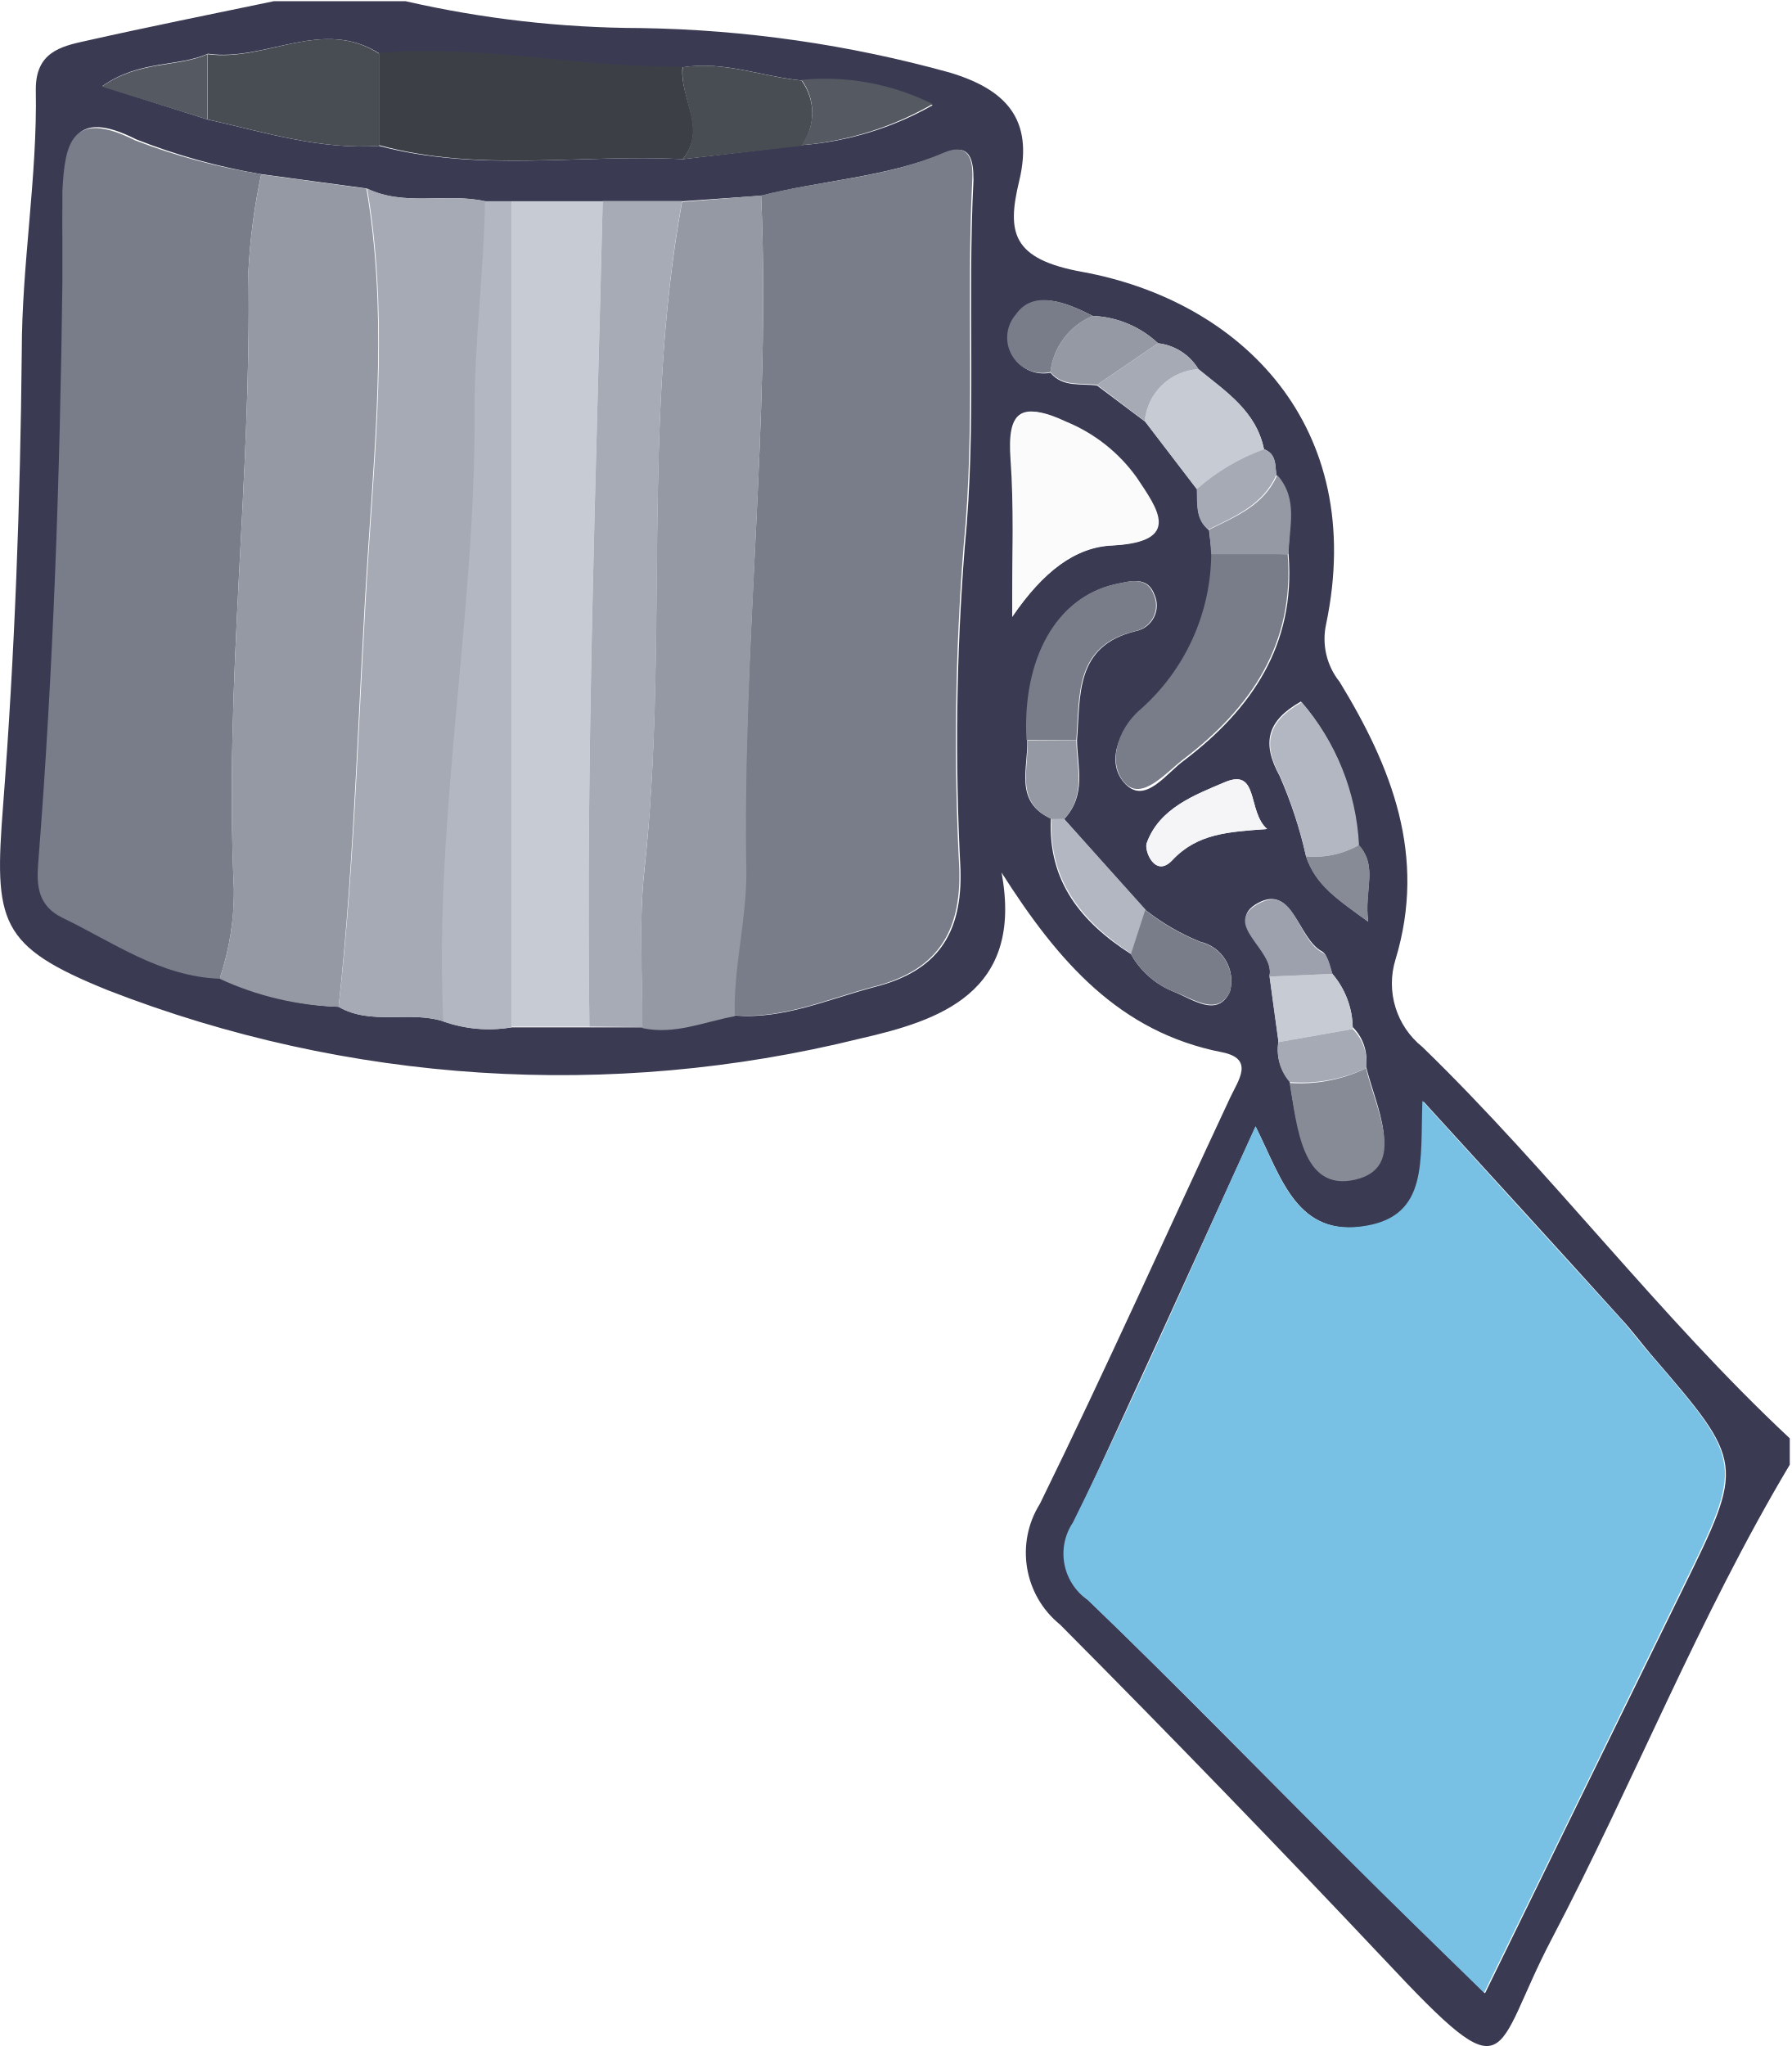
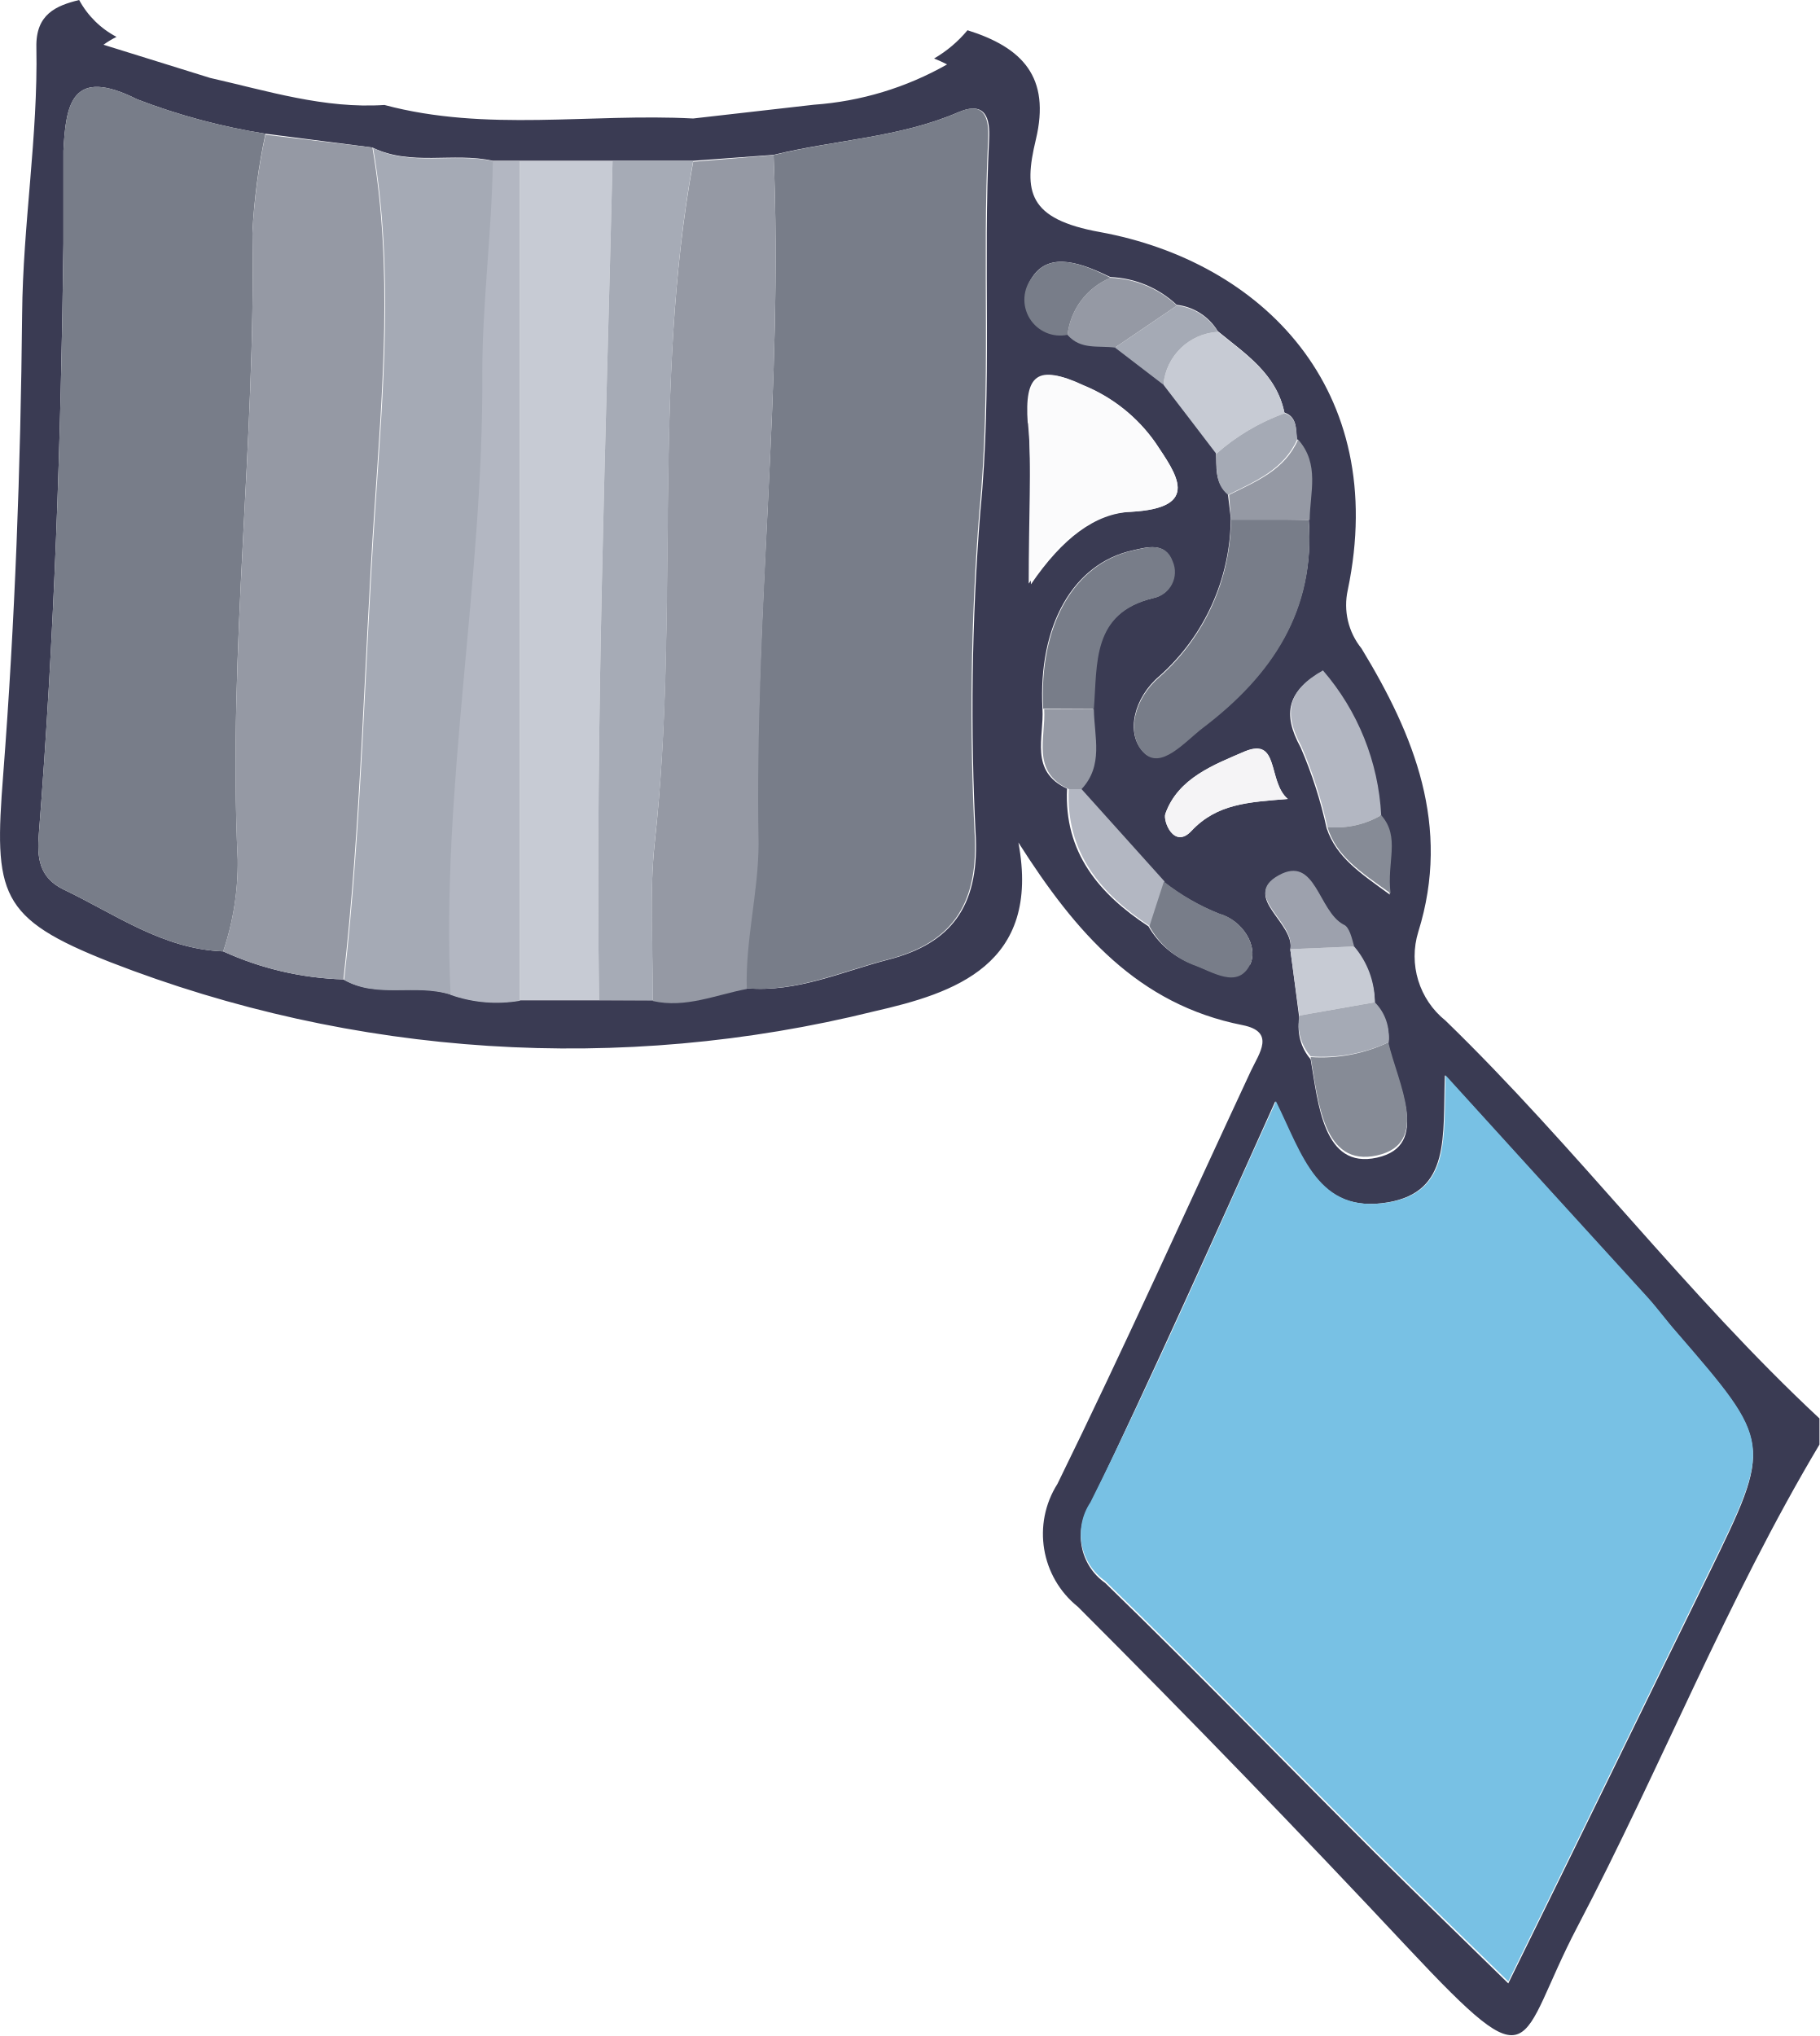
- <svg xmlns="http://www.w3.org/2000/svg" viewBox="0 0 74.06 84.58">
+ <svg xmlns="http://www.w3.org/2000/svg" viewBox="0 0 74.02 82.82">
  <g>
-     <path d="M16.77.05a44.11,44.11,0,0,0,9.72,1.11A50.8,50.8,0,0,1,39.27,3c2.29.69,3.49,1.9,2.87,4.48-.51,2.12-.32,3.23,2.61,3.76,6.56,1.2,11.79,6.37,10.08,14.56a2.84,2.84,0,0,0,.56,2.39C57.53,31.7,59,35.37,57.7,39.66a3.36,3.36,0,0,0,1.11,3.62C64.13,48.44,68.59,54.4,74,59.46v1.09c-3.76,6.3-6.45,13.14-9.85,19.62-2.5,4.77-1.57,6.54-6.88.87q-6.6-7-13.44-13.88a3.82,3.82,0,0,1-.83-5c2.72-5.55,5.25-11.2,7.87-16.8.34-.72,1-1.59-.34-1.86-4.25-.83-6.78-3.75-9.12-7.43.93,5-2.62,6.13-5.87,6.87a51.59,51.59,0,0,1-31.07-2C-.06,39.11-.25,38.14.13,33.27.61,27,.84,20.79.9,14.54c0-3.64.65-7.23.58-10.85,0-1.51,1-1.77,2.07-2C6.13,1.11,8.73.59,11.32.05Zm36,19.59c-.05-.42,0-.88-.51-1.07-.32-1.58-1.59-2.39-2.71-3.31a2.25,2.25,0,0,0-1.67-1.07,4.19,4.19,0,0,0-2.7-1.13c-1.08-.55-2.45-1.12-3.17,0a1.46,1.46,0,0,0,1.42,2.35c.52.62,1.26.43,1.93.53l2,1.5,2.15,2.81c0,.6-.07,1.23.48,1.67l.12,1a8.66,8.66,0,0,1-2.91,6.44c-1,.87-1.49,2.22-.66,3.06s1.69-.47,2.44-1c2.79-2.13,4.58-4.77,4.3-8.46C53.25,21.8,53.66,20.63,52.77,19.64Zm2.32,20.62c-.14-.32-.19-.8-.43-.93-1-.53-1.2-2.79-2.65-2s.71,1.91.48,3l.37,2.71a2,2,0,0,0,.46,1.65c.31,1.81.55,4.52,2.7,4s.84-3,.46-4.61a1.92,1.92,0,0,0-.55-1.62A3.51,3.51,0,0,0,55.09,40.26ZM43.45,33.84c-.13,2.6,1.26,4.29,3.31,5.6A3.51,3.51,0,0,0,48.54,41c.78.31,1.8,1.09,2.31,0a1.66,1.66,0,0,0-1.23-2.07,9.44,9.44,0,0,1-2.27-1.32L44,33.86c.93-1,.55-2.14.53-3.26.15-1.86-.09-3.9,2.43-4.51a1.08,1.08,0,0,0,.78-1.49c-.29-.81-1-.57-1.61-.45-2.42.54-3.84,3.07-3.66,6.44C42.52,31.76,41.91,33.13,43.45,33.84Zm12.71,1.09A9.79,9.79,0,0,0,53.79,29c-1.4.79-1.64,1.7-.88,3.08A18.06,18.06,0,0,1,54,35.4c.4,1.19,1.35,1.81,2.57,2.7C56.38,36.8,57,35.82,56.16,34.93Zm-23-31.6c-1.64-.16-3.22-.82-4.91-.55-4.2.07-8.34-.93-12.55-.56-2.37-1.52-4.73.35-7.1,0-1.27.56-2.82.25-4.37,1.34L8.58,4.94c2.34.52,4.64,1.26,7.09,1.09,4.15,1.11,8.37.33,12.56.55L33.14,6a13,13,0,0,0,5.42-1.65A10,10,0,0,0,33.14,3.33Zm-12,39.14,3.22,0,2.19,0c1.33.29,2.55-.26,3.82-.49,2,.17,3.87-.68,5.78-1.18,2.55-.65,3.64-2.16,3.54-4.91a101.57,101.57,0,0,1,.18-13.29c.5-5.06.1-10.11.36-15.16,0-.81-.12-1.57-1.2-1.11-2.43,1-5.06,1.12-7.57,1.76l-3.27.23H20.05c-1.61-.36-3.33.23-4.9-.53L10.8,7.2A25.8,25.8,0,0,1,5.63,5.76c-2.63-1.33-2.88.18-3,2.09-.07,1.26,0,2.53,0,3.79-.12,8-.39,16-1,24-.08,1,0,1.77,1,2.26,2.1,1,4,2.43,6.5,2.52A12.52,12.52,0,0,0,14,41.62c1.37.79,2.94.14,4.36.61A5.62,5.62,0,0,0,21.15,42.47Zm30.76,4.09c-2.56,5.61-5,11-7.52,16.4a2.32,2.32,0,0,0,.6,3.19c3.72,3.59,7.31,7.3,11,10.95,1.75,1.75,3.52,3.46,5.4,5.3,2.8-5.73,5.48-11.21,8.17-16.69,2.57-5.23,2.57-5.22-1.31-9.72-.41-.48-.79-1-1.22-1.46-2.61-2.89-5.24-5.77-8.19-9-.09,2.5.24,4.72-2.32,5.16C53.61,51.17,53,48.72,51.91,46.56ZM41.85,25.5c1.29-1.89,2.62-2.88,4.06-2.95,3-.15,1.89-1.53,1-2.81a6.72,6.72,0,0,0-2.9-2.31c-1.82-.86-2.37-.42-2.23,1.54S41.85,22.75,41.85,25.5Zm10.54,8.77c-.83-.72-.32-2.55-1.76-1.93-1.19.51-2.7,1.06-3.22,2.52-.11.3.35,1.46,1.06.7C49.51,34.45,50.79,34.39,52.39,34.27Z" style="fill:#3a3b53" />
-     <path d="M51.91,46.56c1.07,2.16,1.7,4.61,4.58,4.11,2.56-.44,2.23-2.66,2.32-5.16,2.95,3.25,5.58,6.13,8.19,9,.43.47.81,1,1.22,1.46,3.88,4.5,3.88,4.49,1.31,9.72-2.69,5.48-5.37,11-8.17,16.69-1.88-1.84-3.65-3.55-5.4-5.3-3.66-3.65-7.25-7.36-11-10.95a2.32,2.32,0,0,1-.6-3.19C47,57.6,49.35,52.17,51.91,46.56Z" style="fill:#78c1e4" />
-     <path d="M31.47,8.08C34,7.44,36.61,7.36,39,6.32c1.08-.46,1.24.3,1.2,1.11-.26,5.05.14,10.1-.36,15.16a101.57,101.57,0,0,0-.18,13.29c.1,2.75-1,4.26-3.54,4.91-1.91.5-3.74,1.35-5.78,1.18-.06-2,.52-4,.48-5.93C30.69,26.71,31.87,17.41,31.47,8.08Z" style="fill:#787d89" />
-     <path d="M9.08,40.46c-2.46-.09-4.4-1.51-6.5-2.52-1-.49-1.08-1.31-1-2.26.63-8,.9-16,1-24,0-1.26,0-2.53,0-3.79.1-1.91.35-3.42,3-2.09A25.8,25.8,0,0,0,10.8,7.2a25.2,25.2,0,0,0-.53,4c.14,8.52-1,17-.6,25.52A11.2,11.2,0,0,1,9.08,40.46Z" style="fill:#787d89" />
-     <path d="M9.08,40.46a11.2,11.2,0,0,0,.59-3.73c-.4-8.52.74-17,.6-25.52a25.2,25.2,0,0,1,.53-4l4.35.59c.84,4.91.41,9.81.08,14.76C14.8,28.9,14.69,35.28,14,41.62A12.52,12.52,0,0,1,9.08,40.46Z" style="fill:#9599a4" />
-     <path d="M14,41.62c.72-6.34.83-12.72,1.26-19.07.33-4.95.76-9.85-.08-14.76,1.57.76,3.29.17,4.9.53,0,2.88-.45,5.77-.43,8.6.06,8.47-1.69,16.84-1.29,25.31C16.91,41.76,15.34,42.41,14,41.62Z" style="fill:#a5aab5" />
-     <path d="M31.47,8.08c.4,9.33-.78,18.63-.61,28,0,2-.54,3.93-.48,5.93-1.27.23-2.49.78-3.82.49,0-2.17-.15-4.35.08-6.49,1-9.2-.11-18.51,1.56-27.66Z" style="fill:#9599a4" />
-     <path d="M24.37,42.44l-3.22,0V8.32h3.77C24.65,19.68,24.22,31.06,24.37,42.44Z" style="fill:#c7cbd4" />
-     <path d="M24.37,42.44c-.15-11.38.28-22.76.55-34.13H28.2c-1.67,9.15-.54,18.46-1.56,27.66-.23,2.14-.06,4.32-.08,6.49Z" style="fill:#a6abb6" />
-     <path d="M21.15,8.32V42.47a5.62,5.62,0,0,1-2.82-.24c-.4-8.47,1.35-16.84,1.29-25.31,0-2.83.39-5.72.43-8.6Z" style="fill:#b3b7c2" />
-     <path d="M28.23,6.58C24,6.36,19.82,7.14,15.67,6c0-1.27,0-2.54,0-3.81,4.21-.37,8.35.63,12.55.56C28.08,4.05,29.27,5.31,28.23,6.58Z" style="fill:#3c3f45" />
-     <path d="M53.24,22.91c.29,3.69-1.5,6.33-4.29,8.46-.75.57-1.73,1.76-2.44,1s-.37-2.19.66-3.06a8.66,8.66,0,0,0,2.91-6.44Z" style="fill:#787d89" />
-     <path d="M41.85,25.5c0-2.75.11-4.65,0-6.53s.41-2.4,2.23-1.54A6.72,6.72,0,0,1,47,19.74c.85,1.28,1.91,2.66-1,2.81C44.47,22.62,43.14,23.61,41.85,25.5Z" style="fill:#fbfbfc" />
-     <path d="M15.68,2.22c0,1.27,0,2.54,0,3.81-2.45.17-4.75-.57-7.09-1.09V2.24C11,2.57,13.31.7,15.68,2.22Z" style="fill:#484c53" />
-     <path d="M42.44,30.59c-.18-3.37,1.24-5.9,3.66-6.44.58-.12,1.32-.36,1.61.45a1.08,1.08,0,0,1-.78,1.49c-2.52.61-2.28,2.65-2.43,4.51Z" style="fill:#787d89" />
-     <path d="M28.23,6.58c1-1.27-.15-2.53,0-3.8,1.69-.27,3.27.39,4.91.55a2.28,2.28,0,0,1,0,2.7Z" style="fill:#484c53" />
-     <path d="M54,35.4a18.06,18.06,0,0,0-1.06-3.29c-.76-1.38-.52-2.29.88-3.08a9.79,9.79,0,0,1,2.37,5.9A3.7,3.7,0,0,1,54,35.4Z" style="fill:#b3b7c2" />
-     <path d="M49.48,20.22l-2.15-2.81a2.37,2.37,0,0,1,2.22-2.15c1.12.92,2.39,1.73,2.71,3.31A8.61,8.61,0,0,0,49.48,20.22Z" style="fill:#c7cbd4" />
-     <path d="M56.48,44.16c.38,1.65,1.74,4.11-.46,4.61s-2.39-2.23-2.7-4A6.25,6.25,0,0,0,56.48,44.16Z" style="fill:#868b96" />
-     <path d="M44,33.86l3.38,3.76-.59,1.82c-2-1.31-3.44-3-3.31-5.6Z" style="fill:#b3b7c2" />
-     <path d="M33.14,6a2.28,2.28,0,0,0,0-2.7,10,10,0,0,1,5.42,1A13,13,0,0,1,33.14,6Z" style="fill:#555962" />
-     <path d="M46.76,39.44l.59-1.82a9.44,9.44,0,0,0,2.27,1.32A1.66,1.66,0,0,1,50.85,41c-.51,1.05-1.53.27-2.31,0A3.51,3.51,0,0,1,46.76,39.44Z" style="fill:#787d89" />
-     <path d="M52.39,34.27c-1.6.12-2.88.18-3.92,1.29-.71.76-1.17-.4-1.06-.7.52-1.46,2-2,3.22-2.52C52.07,31.72,51.56,33.55,52.39,34.27Z" style="fill:#f5f4f6" />
-     <path d="M45.18,13.06a4.19,4.19,0,0,1,2.7,1.13l-2.52,1.72c-.67-.1-1.41.09-1.93-.53A2.86,2.86,0,0,1,45.18,13.06Z" style="fill:#9599a4" />
-     <path d="M52.86,43.08c-.13-.91-.25-1.81-.37-2.71l2.6-.11a3.51,3.51,0,0,1,.84,2.28Z" style="fill:#c7cbd4" />
-     <path d="M55.09,40.26l-2.6.11c.23-1.11-2-2.15-.48-3s1.61,1.45,2.65,2C54.9,39.46,55,39.94,55.09,40.26Z" style="fill:#9da1ad" />
-     <path d="M8.58,2.24v2.7L4.21,3.58C5.76,2.49,7.31,2.8,8.58,2.24Z" style="fill:#555962" />
-     <path d="M49.48,20.22a8.61,8.61,0,0,1,2.78-1.65c.52.19.46.65.51,1.07-.55,1.23-1.71,1.71-2.81,2.25C49.41,21.45,49.51,20.82,49.48,20.22Z" style="fill:#a5aab5" />
-     <path d="M50,21.89c1.1-.54,2.26-1,2.81-2.25.89,1,.48,2.16.47,3.27H50.08Z" style="fill:#9599a4" />
-     <path d="M44,33.86l-.52,0c-1.54-.71-.93-2.08-1-3.25H44.5C44.52,31.72,44.9,32.9,44,33.86Z" style="fill:#9599a4" />
-     <path d="M45.18,13.06a2.86,2.86,0,0,0-1.75,2.32A1.46,1.46,0,0,1,42,13C42.73,11.94,44.1,12.51,45.18,13.06Z" style="fill:#787d89" />
-     <path d="M52.86,43.08l3.07-.54a1.92,1.92,0,0,1,.55,1.62,6.25,6.25,0,0,1-3.16.57A2,2,0,0,1,52.86,43.08Z" style="fill:#a5aab5" />
-     <path d="M45.36,15.91l2.52-1.72a2.25,2.25,0,0,1,1.67,1.07,2.37,2.37,0,0,0-2.22,2.15Z" style="fill:#a5aab5" />
-     <path d="M54,35.4a3.7,3.7,0,0,0,2.19-.47c.79.89.22,1.87.38,3.17C55.32,37.21,54.37,36.59,54,35.4Z" style="fill:#868b96" />
+     <path d="M58.81,41.52A3.36,3.36,0,0,1,57.7,37.9c1.34-4.3-.17-8-2.31-11.52A2.81,2.81,0,0,1,54.83,24c1.71-8.19-3.52-13.36-10.08-14.56-2.93-.53-3.12-1.64-2.61-3.76.61-2.55-.55-3.75-2.78-4.45A5.09,5.09,0,0,1,38,2.38c.18.07.35.15.53.24a12.79,12.79,0,0,1-5.42,1.64l-4.91.56c-4.19-.22-8.41.56-12.56-.55-2.45.16-4.75-.57-7.09-1.1L4.21,1.82a3.74,3.74,0,0,1,.53-.32A3.66,3.66,0,0,1,3.22,0C2.28.23,1.45.58,1.48,1.92,1.55,5.55.93,9.14.9,12.78.84,19,.61,25.28.13,31.51c-.38,4.87-.19,5.84,4.36,7.63a51.51,51.51,0,0,0,31.07,2c3.25-.74,6.8-1.88,5.87-6.87,2.34,3.68,4.87,6.59,9.12,7.43,1.35.27.68,1.14.34,1.86-2.61,5.6-5.15,11.25-7.87,16.8a3.8,3.8,0,0,0,.83,5q6.84,6.84,13.44,13.89c5.31,5.66,4.38,3.9,6.88-.87,3.4-6.48,6.09-13.32,9.85-19.62V57.7C68.59,52.64,64.13,46.68,58.81,41.52ZM40.24,5.66c-.26,5.05.14,10.1-.36,15.17a101.42,101.42,0,0,0-.18,13.28c.1,2.76-1,4.26-3.54,4.92-1.9.49-3.74,1.35-5.78,1.17-1.27.24-2.49.79-3.82.49H24.37l-3.22,0a5.62,5.62,0,0,1-2.82-.24c-1.42-.47-3,.17-4.36-.61A12.7,12.7,0,0,1,9.08,38.7c-2.46-.09-4.4-1.52-6.5-2.52-1-.49-1.08-1.31-1-2.26.63-8,.9-16,1-24,0-1.26,0-2.53,0-3.79.1-1.92.35-3.42,3-2.09A25.8,25.8,0,0,0,10.8,5.44L15.15,6c1.57.77,3.29.18,4.9.54h1.1l3.77,0H28.2l3.27-.24C34,5.68,36.61,5.6,39,4.56,40.12,4.09,40.28,4.85,40.24,5.66Zm12.25,33c.23-1.11-2-2.15-.48-3s1.61,1.45,2.65,2c.24.13.29.61.43.93a3.5,3.5,0,0,1,.84,2.27,1.94,1.94,0,0,1,.55,1.63c.38,1.65,1.74,4.11-.46,4.6s-2.39-2.22-2.7-4a2,2,0,0,1-.46-1.66C52.73,40.41,52.61,39.51,52.49,38.61Zm3.67-5.45c.79.9.22,1.88.38,3.18-1.22-.89-2.17-1.51-2.57-2.7a17.81,17.81,0,0,0-1.06-3.29c-.76-1.39-.52-2.29.88-3.08A9.79,9.79,0,0,1,56.16,33.16ZM42,11.27c.72-1.09,2.09-.52,3.17,0a4.19,4.19,0,0,1,2.7,1.13,2.25,2.25,0,0,1,1.67,1.07c1.12.92,2.39,1.73,2.71,3.31.52.18.46.65.51,1.07.89,1,.48,2.16.48,3.27.28,3.69-1.51,6.33-4.3,8.45-.75.57-1.73,1.76-2.44,1s-.37-2.19.66-3.06a8.66,8.66,0,0,0,2.91-6.44l-.12-1c-.55-.45-.45-1.08-.48-1.67-.72-.94-1.43-1.88-2.15-2.81l-2-1.51c-.67-.09-1.41.1-1.93-.52A1.46,1.46,0,0,1,42,11.27Zm-.19,5.94c-.14-2,.41-2.4,2.23-1.54A6.63,6.63,0,0,1,47,18c.85,1.28,1.91,2.66-1,2.82-1.44.07-2.77,1.06-4.06,2.95C41.85,21,42,19.09,41.82,17.21Zm9,22c-.51,1-1.53.27-2.31,0a3.51,3.51,0,0,1-1.78-1.53c-2-1.31-3.44-3-3.31-5.6-1.54-.71-.93-2.08-1-3.25-.18-3.38,1.24-5.9,3.66-6.44.58-.13,1.32-.36,1.61.45a1.08,1.08,0,0,1-.78,1.49c-2.52.61-2.28,2.65-2.43,4.51,0,1.12.4,2.29-.53,3.26l3.38,3.76a9.09,9.09,0,0,0,2.27,1.31C50.54,37.43,51.22,38.49,50.85,39.25ZM48.47,33.8c-.71.76-1.17-.41-1.06-.7.52-1.46,2-2,3.22-2.53,1.44-.62.93,1.22,1.76,1.93C50.79,32.63,49.51,32.69,48.47,33.8ZM69.53,64c-2.69,5.48-5.37,11-8.17,16.68-1.88-1.84-3.65-3.55-5.4-5.29-3.66-3.65-7.25-7.36-11-11a2.33,2.33,0,0,1-.6-3.2c2.56-5.35,5-10.78,7.52-16.39,1.07,2.16,1.7,4.6,4.58,4.11,2.56-.44,2.23-2.66,2.32-5.17,2.95,3.25,5.58,6.14,8.19,9,.43.47.81,1,1.22,1.46C72.1,58.72,72.1,58.72,69.53,64Z" style="fill:#3a3b53" />
+     <path d="M51.91,44.8c1.07,2.16,1.7,4.6,4.58,4.11,2.56-.44,2.23-2.66,2.32-5.17,2.95,3.25,5.58,6.14,8.19,9,.43.47.81,1,1.22,1.46,3.88,4.49,3.88,4.49,1.31,9.72-2.69,5.48-5.37,11-8.17,16.68-1.88-1.84-3.65-3.55-5.4-5.29-3.66-3.65-7.25-7.36-11-11a2.33,2.33,0,0,1-.6-3.2C47,55.84,49.35,50.41,51.91,44.8Z" style="fill:#78c1e4" />
+     <path d="M31.47,6.31C34,5.68,36.61,5.6,39,4.56c1.08-.47,1.24.29,1.2,1.1-.26,5.05.14,10.1-.36,15.17a101.42,101.42,0,0,0-.18,13.28c.1,2.76-1,4.26-3.54,4.92-1.91.49-3.74,1.35-5.78,1.17-.06-2,.52-4,.48-5.92C30.69,25,31.87,15.65,31.47,6.31Z" style="fill:#787d89" />
+     <path d="M9.08,38.7c-2.46-.09-4.4-1.52-6.5-2.52-1-.49-1.08-1.31-1-2.26.63-8,.9-16,1-24,0-1.26,0-2.53,0-3.79.1-1.92.35-3.42,3-2.09A25.8,25.8,0,0,0,10.8,5.44a25,25,0,0,0-.53,4c.14,8.52-1,17-.6,25.52A11.2,11.2,0,0,1,9.08,38.7Z" style="fill:#787d89" />
+     <path d="M9.08,38.7A11.2,11.2,0,0,0,9.67,35c-.4-8.52.74-17,.6-25.52a25,25,0,0,1,.53-4L15.15,6c.84,4.92.41,9.82.08,14.76-.43,6.36-.54,12.74-1.26,19.08A12.7,12.7,0,0,1,9.08,38.7Z" style="fill:#9599a4" />
+     <path d="M14,39.86c.72-6.34.83-12.72,1.26-19.08.33-4.94.76-9.84-.08-14.76,1.57.77,3.29.18,4.9.54,0,2.87-.45,5.77-.43,8.6.06,8.47-1.69,16.83-1.29,25.31C16.91,40,15.34,40.64,14,39.86Z" style="fill:#a5aab5" />
+     <path d="M31.47,6.31c.4,9.34-.78,18.64-.61,28,0,1.95-.54,3.93-.48,5.92-1.27.24-2.49.79-3.82.49,0-2.16-.15-4.34.08-6.48,1-9.2-.11-18.51,1.56-27.66Z" style="fill:#9599a4" />
+     <path d="M24.37,40.68l-3.22,0V6.56l3.77,0C24.65,17.92,24.22,29.3,24.37,40.68Z" style="fill:#c7cbd4" />
+     <path d="M24.37,40.68c-.15-11.38.28-22.76.55-34.14H28.2C26.53,15.7,27.66,25,26.64,34.21c-.23,2.14-.06,4.32-.08,6.48Z" style="fill:#a6abb6" />
+     <path d="M21.15,6.56V40.71a5.62,5.62,0,0,1-2.82-.24c-.4-8.48,1.35-16.84,1.29-25.31,0-2.83.39-5.73.43-8.6Z" style="fill:#b3b7c2" />
+     <path d="M53.24,21.15c.29,3.69-1.5,6.33-4.29,8.45-.75.57-1.73,1.76-2.44,1s-.37-2.19.66-3.06a8.66,8.66,0,0,0,2.91-6.44Z" style="fill:#787d89" />
+     <path d="M41.85,23.74c0-2.75.11-4.65,0-6.53s.41-2.4,2.23-1.54A6.63,6.63,0,0,1,47,18c.85,1.28,1.91,2.66-1,2.82C44.47,20.86,43.14,21.85,41.85,23.74Z" style="fill:#fbfbfc" />
+     <path d="M42.44,28.83c-.18-3.38,1.24-5.9,3.66-6.44.58-.13,1.32-.36,1.61.45a1.08,1.08,0,0,1-.78,1.49c-2.52.61-2.28,2.65-2.43,4.51Z" style="fill:#787d89" />
+     <path d="M54,33.64a17.81,17.81,0,0,0-1.06-3.29c-.76-1.39-.52-2.29.88-3.08a9.79,9.79,0,0,1,2.37,5.89A3.63,3.63,0,0,1,54,33.64Z" style="fill:#b3b7c2" />
+     <path d="M49.48,18.46c-.72-.94-1.43-1.88-2.15-2.81a2.36,2.36,0,0,1,2.22-2.15c1.12.92,2.39,1.73,2.71,3.31A8.61,8.61,0,0,0,49.48,18.46Z" style="fill:#c7cbd4" />
+     <path d="M56.48,42.4c.38,1.65,1.74,4.11-.46,4.6s-2.39-2.22-2.7-4A6.36,6.36,0,0,0,56.48,42.4Z" style="fill:#868b96" />
+     <path d="M44,32.1l3.38,3.76c-.2.6-.39,1.21-.59,1.82-2-1.31-3.44-3-3.31-5.6Z" style="fill:#b3b7c2" />
+     <path d="M46.76,37.68c.2-.61.39-1.22.59-1.82a9.09,9.09,0,0,0,2.27,1.31c.92.26,1.6,1.32,1.23,2.08-.51,1-1.53.27-2.31,0A3.51,3.51,0,0,1,46.76,37.68Z" style="fill:#787d89" />
+     <path d="M52.39,32.5c-1.6.13-2.88.19-3.92,1.3-.71.76-1.17-.41-1.06-.7.52-1.46,2-2,3.22-2.53C52.07,30,51.56,31.79,52.39,32.5Z" style="fill:#f5f4f6" />
+     <path d="M45.18,11.3a4.19,4.19,0,0,1,2.7,1.13l-2.52,1.71c-.67-.09-1.41.1-1.93-.52A2.86,2.86,0,0,1,45.18,11.3Z" style="fill:#9599a4" />
+     <path d="M52.86,41.31c-.13-.9-.25-1.8-.37-2.7l2.6-.11a3.5,3.5,0,0,1,.84,2.27Z" style="fill:#c7cbd4" />
+     <path d="M55.09,38.5l-2.6.11c.23-1.11-2-2.15-.48-3s1.61,1.45,2.65,2C54.9,37.7,55,38.18,55.09,38.5Z" style="fill:#9da1ad" />
+     <path d="M49.48,18.46a8.61,8.61,0,0,1,2.78-1.65c.52.18.46.65.51,1.07-.55,1.23-1.71,1.7-2.81,2.25C49.41,19.68,49.51,19.05,49.48,18.46Z" style="fill:#a5aab5" />
+     <path d="M50,20.13c1.1-.55,2.26-1,2.81-2.25.89,1,.48,2.16.47,3.27H50.08Z" style="fill:#9599a4" />
+     <path d="M44,32.1l-.52,0c-1.54-.71-.93-2.08-1-3.25H44.5C44.52,30,44.9,31.13,44,32.1Z" style="fill:#9599a4" />
+     <path d="M45.18,11.3a2.86,2.86,0,0,0-1.75,2.32A1.46,1.46,0,0,1,42,11.27C42.73,10.18,44.1,10.75,45.18,11.3Z" style="fill:#787d89" />
+     <path d="M52.86,41.31l3.07-.54a1.94,1.94,0,0,1,.55,1.63,6.36,6.36,0,0,1-3.16.57A2,2,0,0,1,52.86,41.31Z" style="fill:#a5aab5" />
+     <path d="M45.36,14.14l2.52-1.71a2.25,2.25,0,0,1,1.67,1.07,2.36,2.36,0,0,0-2.22,2.15Z" style="fill:#a5aab5" />
+     <path d="M54,33.64a3.63,3.63,0,0,0,2.19-.48c.79.9.22,1.88.38,3.18C55.32,35.45,54.37,34.83,54,33.64Z" style="fill:#868b96" />
  </g>
</svg>
